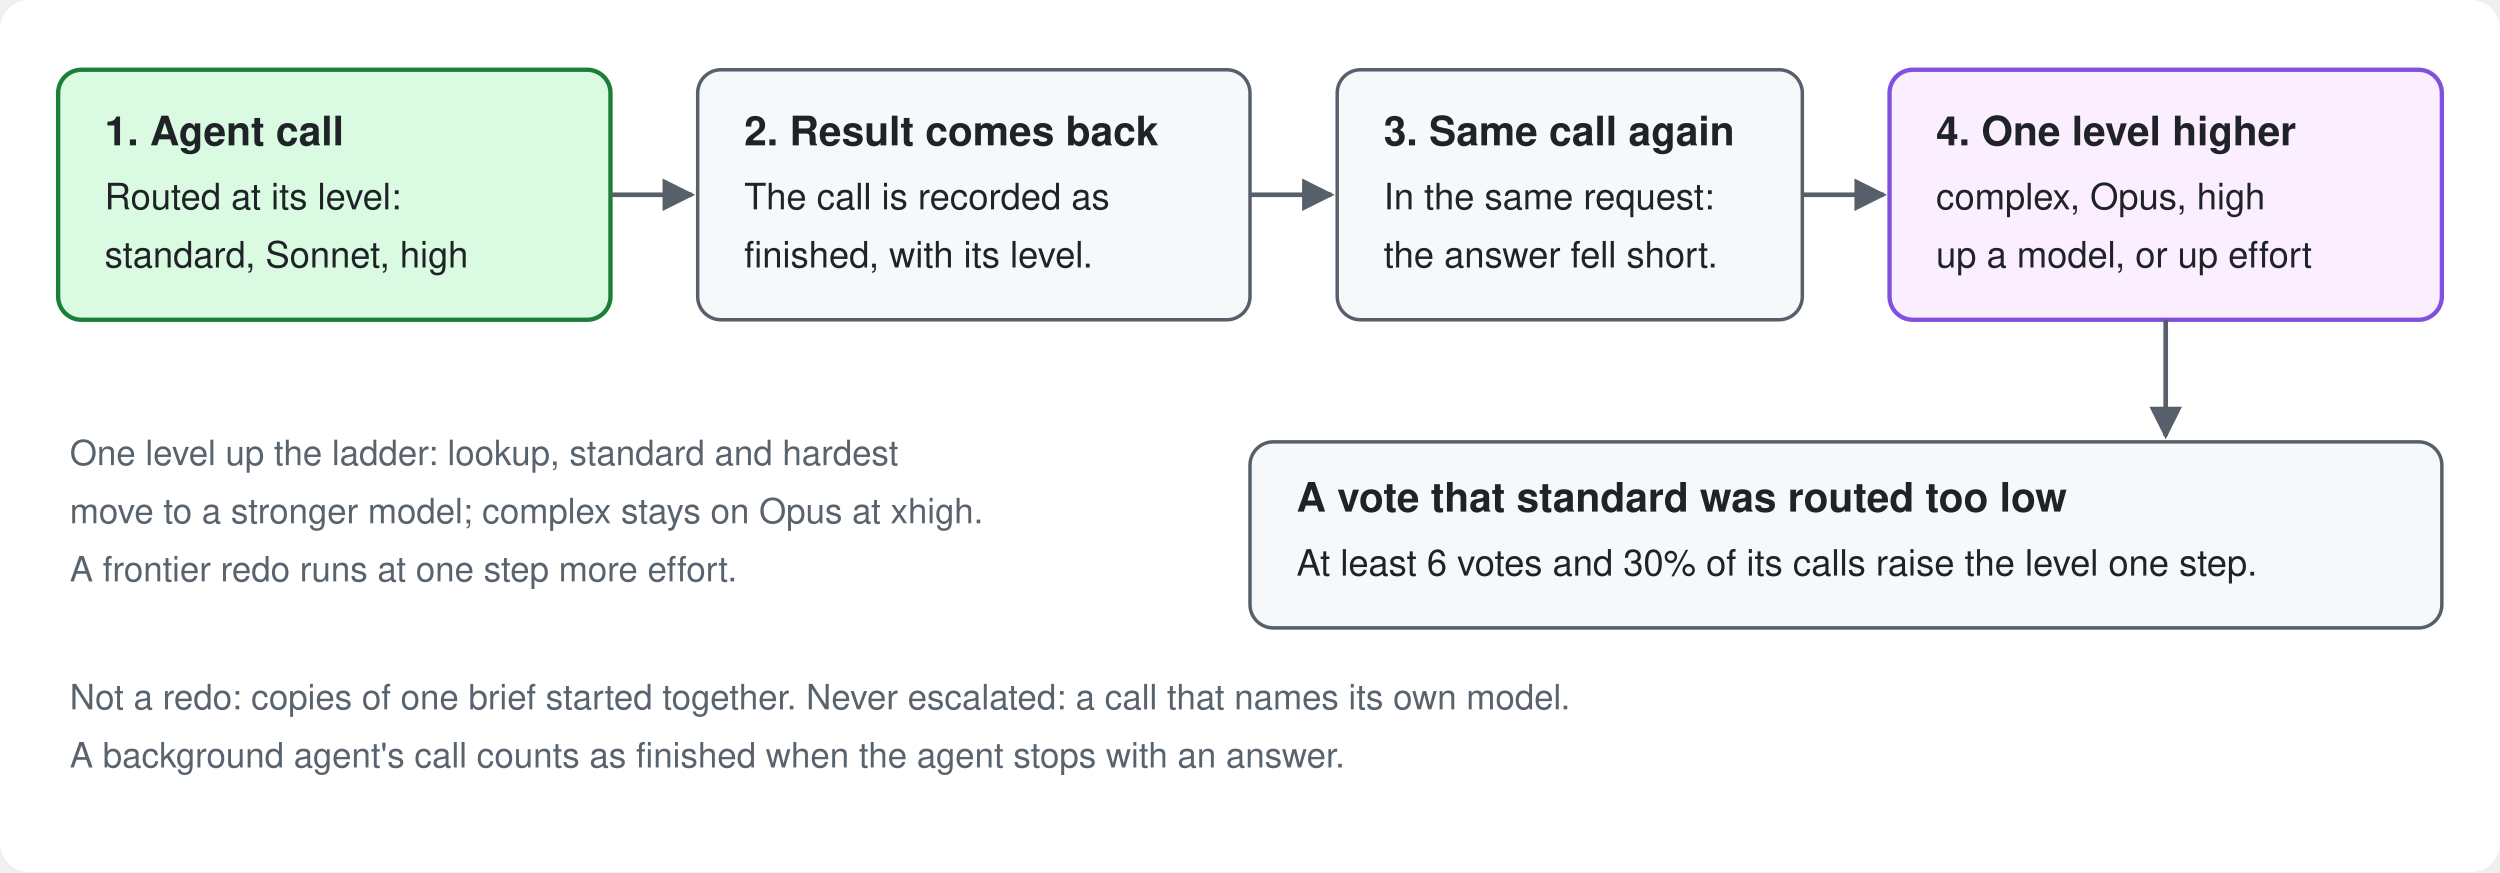
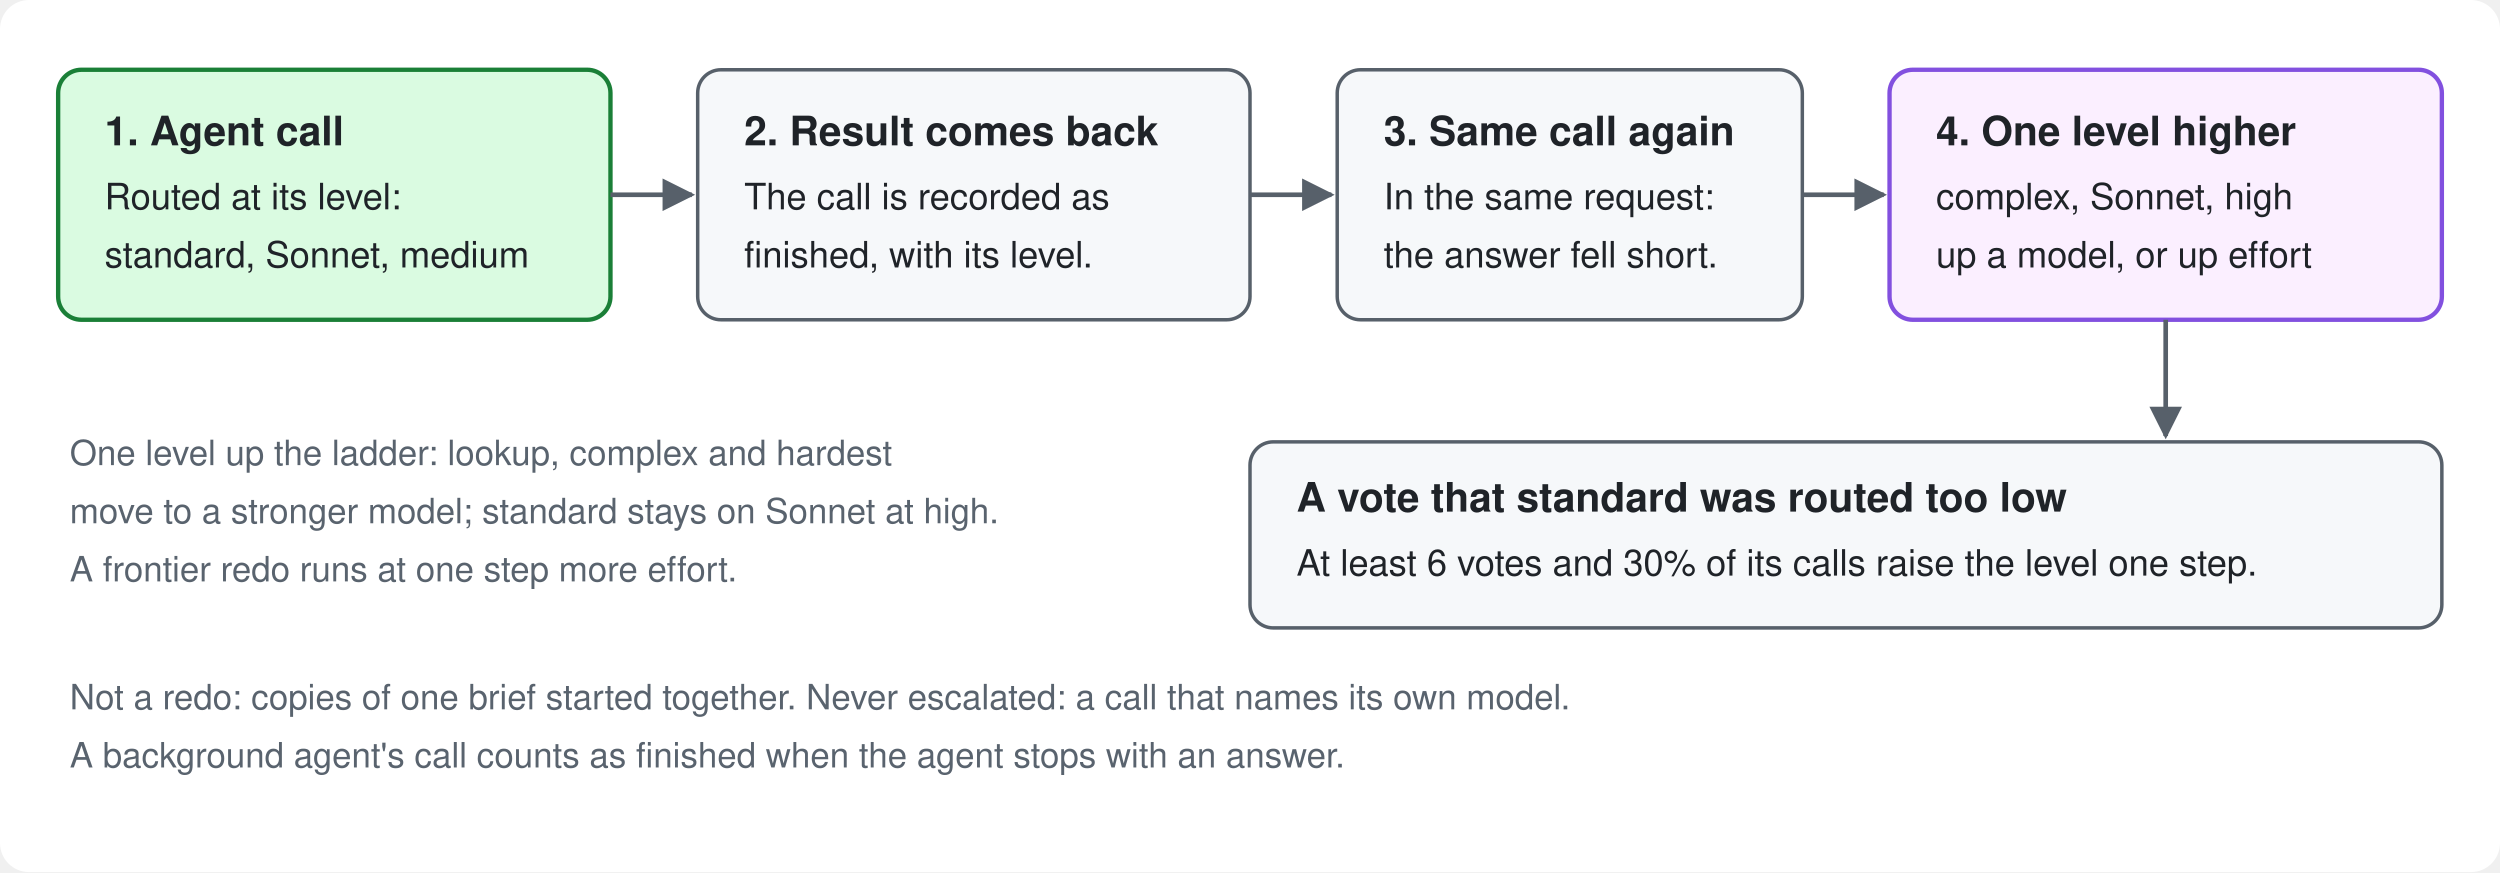
<svg xmlns="http://www.w3.org/2000/svg" width="860" height="300" viewBox="0 0 860 300" role="img" aria-labelledby="title desc">
  <style>
    .bg { fill: #ffffff; }
    .panel { fill: #f6f8fa; stroke: #57606a; stroke-width: 1.2; }
    .first { fill: #dafbe1; stroke: #1a7f37; stroke-width: 1.5; }
    .redo { fill: #fbefff; stroke: #8250df; stroke-width: 1.5; }
    .arrow { stroke: #57606a; stroke-width: 1.6; fill: none; marker-end: url(#head); }
    .head { fill: #57606a; }
    text { font-family: -apple-system, BlinkMacSystemFont, "Segoe UI", Helvetica, Arial, sans-serif; fill: #1f2328; }
    .h { font-size: 14px; font-weight: 600; }
    .s { font-size: 12.5px; }
    .m { font-size: 12px; fill: #59636e; }
    @media (prefers-color-scheme: dark) {
      .bg { fill: #0d1117; }
      .panel { fill: #161b22; stroke: #8b949e; stroke-width: 1.2; }
      .first { fill: #0f2e1a; stroke: #3fb950; stroke-width: 1.5; }
      .redo { fill: #2b1a4a; stroke: #bc8cff; stroke-width: 1.5; }
      .arrow { stroke: #8b949e; stroke-width: 1.6; fill: none; marker-end: url(#head); }
      .head { fill: #8b949e; }
      text { font-family: -apple-system, BlinkMacSystemFont, "Segoe UI", Helvetica, Arial, sans-serif; fill: #e6edf3; }
      .m { font-size: 12px; fill: #9198a1; }
    }
  </style>
  <defs>
    <marker id="head" viewBox="0 0 10 10" refX="9" refY="5" markerWidth="7" markerHeight="7" orient="auto-start-reverse">
      <path class="head" d="M0,0 L10,5 L0,10 z" />
    </marker>
  </defs>
  <rect class="bg" x="0" y="0" width="860" height="300" rx="10" />
  <rect class="first" x="20" y="24" width="190" height="86" rx="8" />
  <text class="h" x="36" y="50">1. Agent call</text>
  <text class="s" x="36" y="72">Routed at its level:</text>
-   <text class="s" x="36" y="92">standard, Sonnet, high</text>
+   <text class="s" x="36" y="92">standard, Sonnet, medium</text>
  <path class="arrow" d="M210,67 L238,67" />
  <rect class="panel" x="240" y="24" width="190" height="86" rx="8" />
  <text class="h" x="256" y="50">2. Result comes back</text>
  <text class="s" x="256" y="72">The call is recorded as</text>
  <text class="s" x="256" y="92">finished, with its level.</text>
  <path class="arrow" d="M430,67 L458,67" />
  <rect class="panel" x="460" y="24" width="160" height="86" rx="8" />
  <text class="h" x="476" y="50">3. Same call again</text>
  <text class="s" x="476" y="72">In the same request:</text>
  <text class="s" x="476" y="92">the answer fell short.</text>
  <path class="arrow" d="M620,67 L648,67" />
  <rect class="redo" x="650" y="24" width="190" height="86" rx="8" />
  <text class="h" x="666" y="50">4. One level higher</text>
-   <text class="s" x="666" y="72">complex, Opus, high</text>
+   <text class="s" x="666" y="72">complex, Sonnet, high</text>
  <text class="s" x="666" y="92">up a model, or up effort</text>
  <path class="arrow" d="M745,110 L745,150" />
  <rect class="panel" x="430" y="152" width="410" height="64" rx="8" />
  <text class="h" x="446" y="176">A vote that standard was routed too low</text>
  <text class="s" x="446" y="198">At least 6 votes and 30% of its calls raise the level one step.</text>
-   <text class="m" x="24" y="160">One level up the ladder: lookup, standard and hardest</text>
-   <text class="m" x="24" y="180">move to a stronger model; complex stays on Opus at xhigh.</text>
+   <text class="m" x="24" y="160">One level up the ladder: lookup, complex and hardest</text>
+   <text class="m" x="24" y="180">move to a stronger model; standard stays on Sonnet at high.</text>
  <text class="m" x="24" y="200">A frontier redo runs at one step more effort.</text>
  <text class="m" x="24" y="244">Not a redo: copies of one brief started together. Never escalated: a call that names its own model.</text>
  <text class="m" x="24" y="264">A background agent's call counts as finished when the agent stops with an answer.</text>
</svg>
